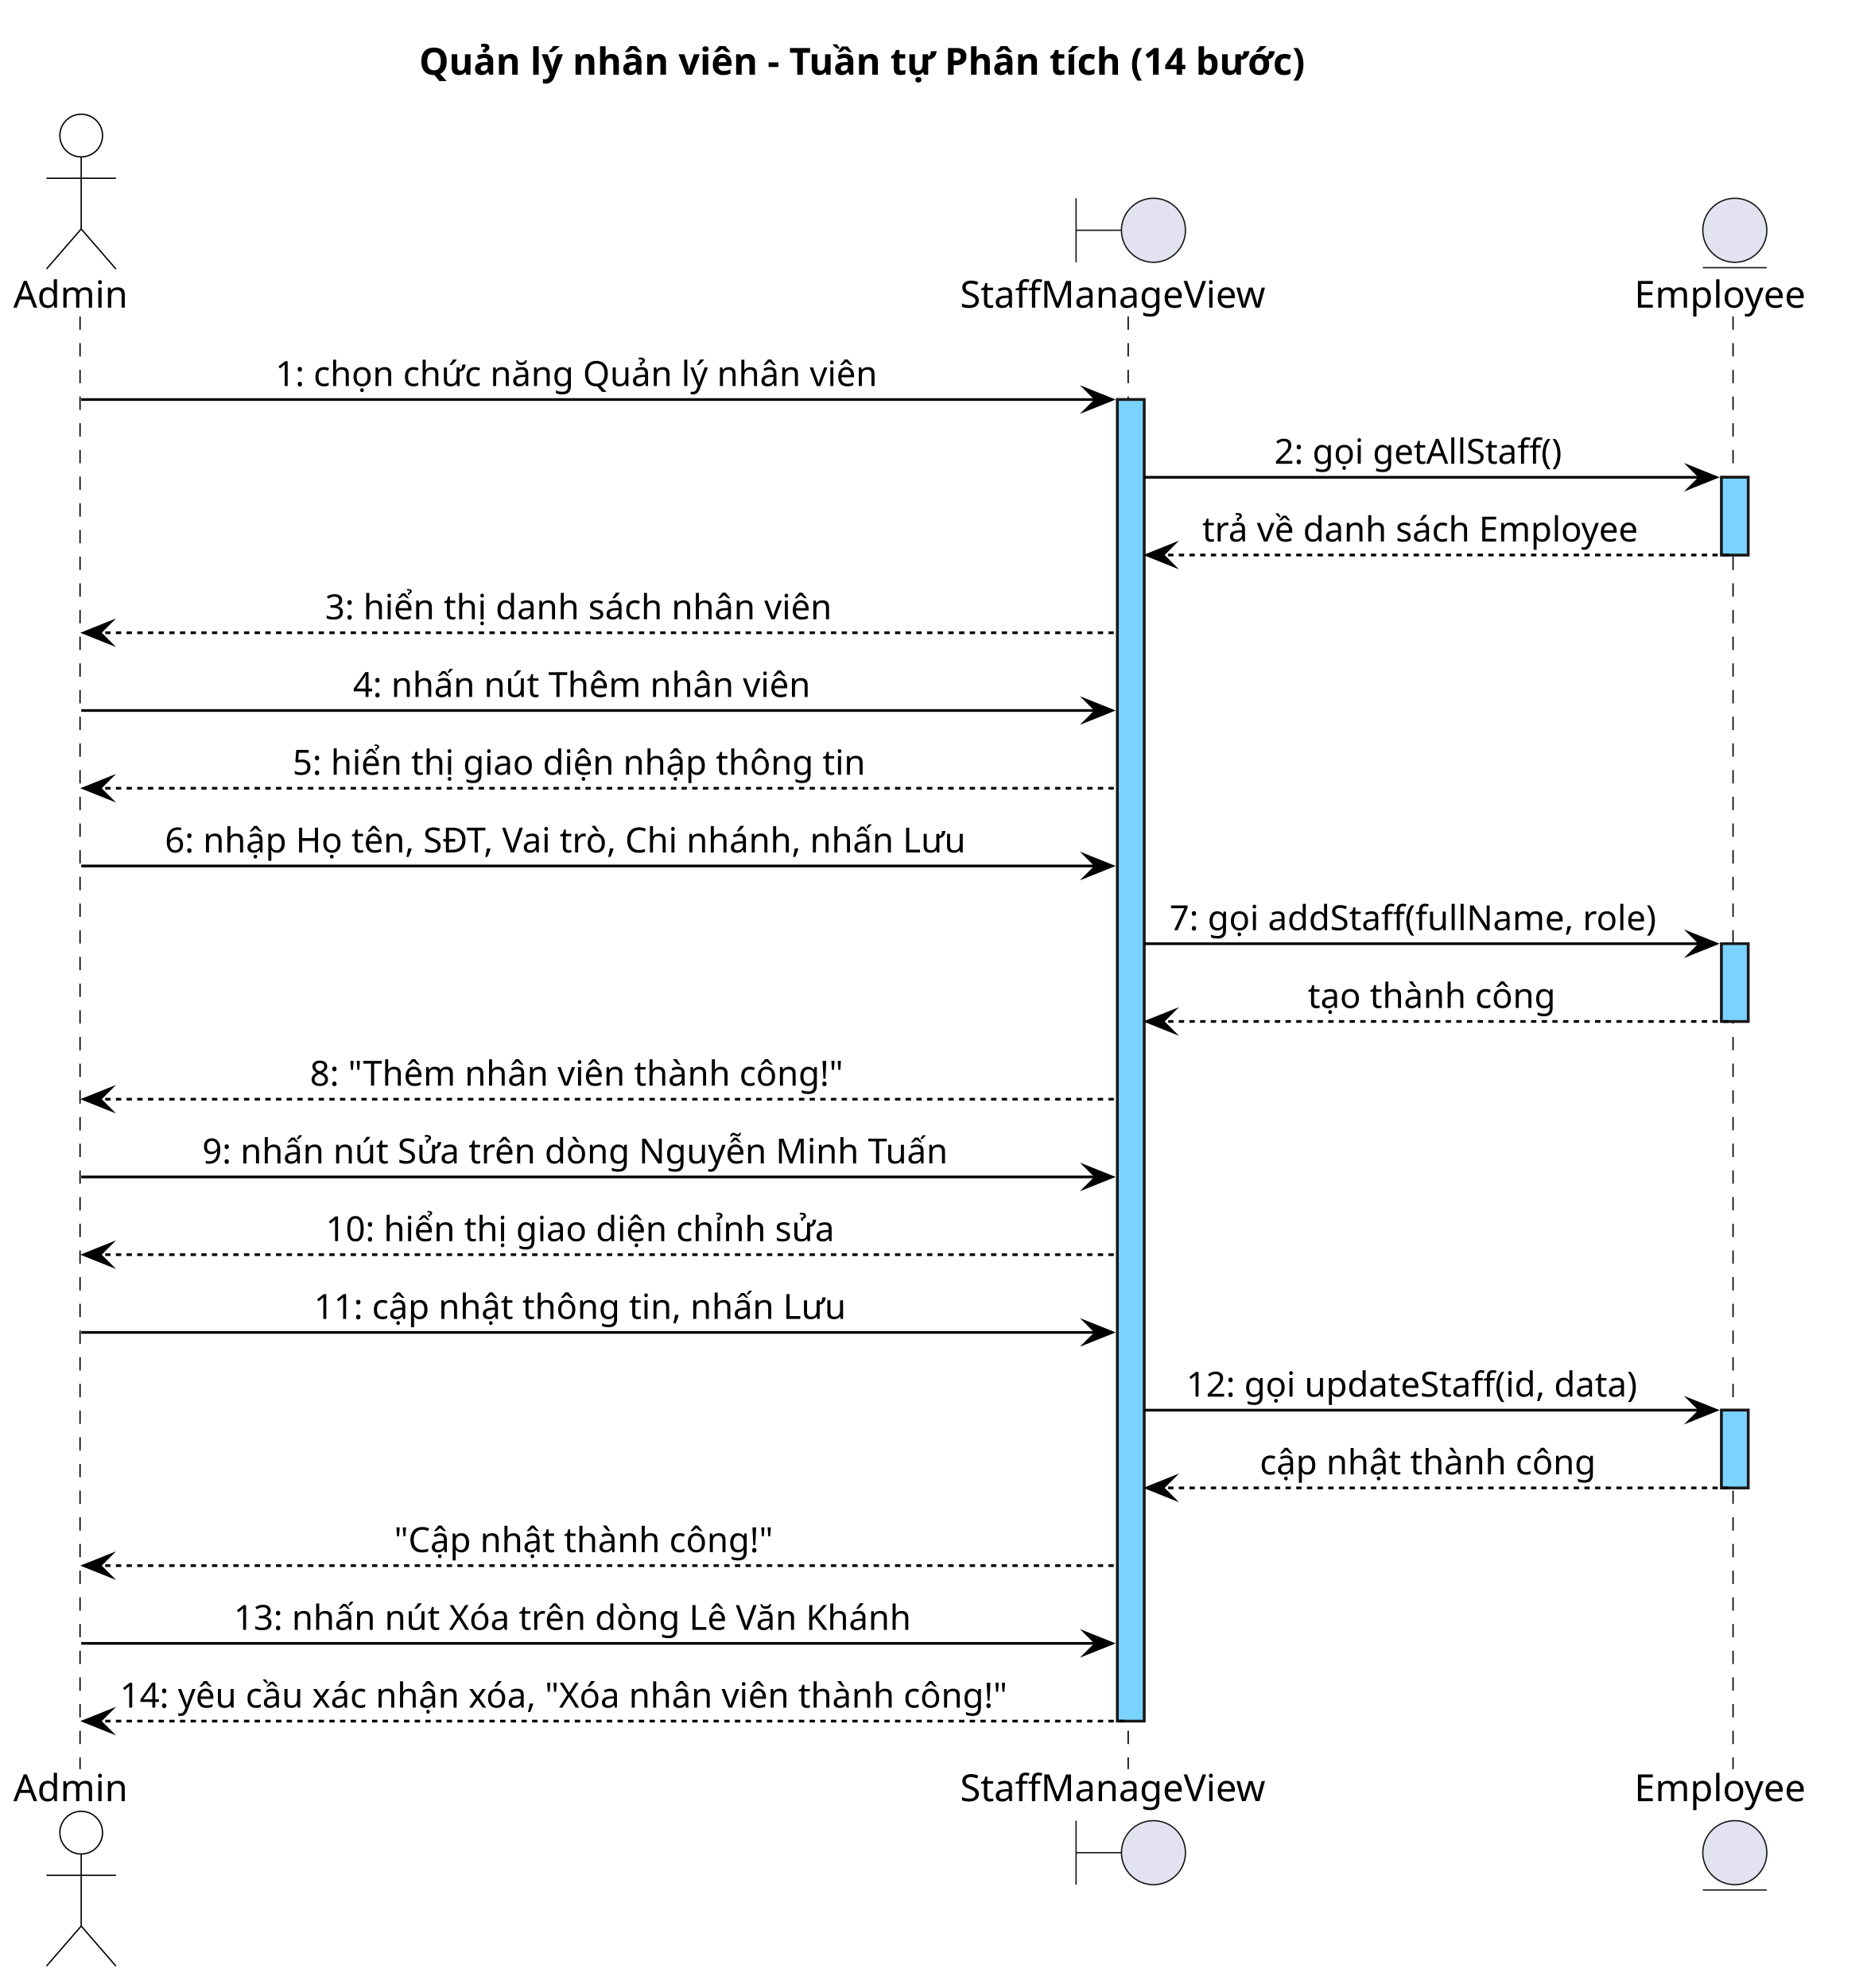
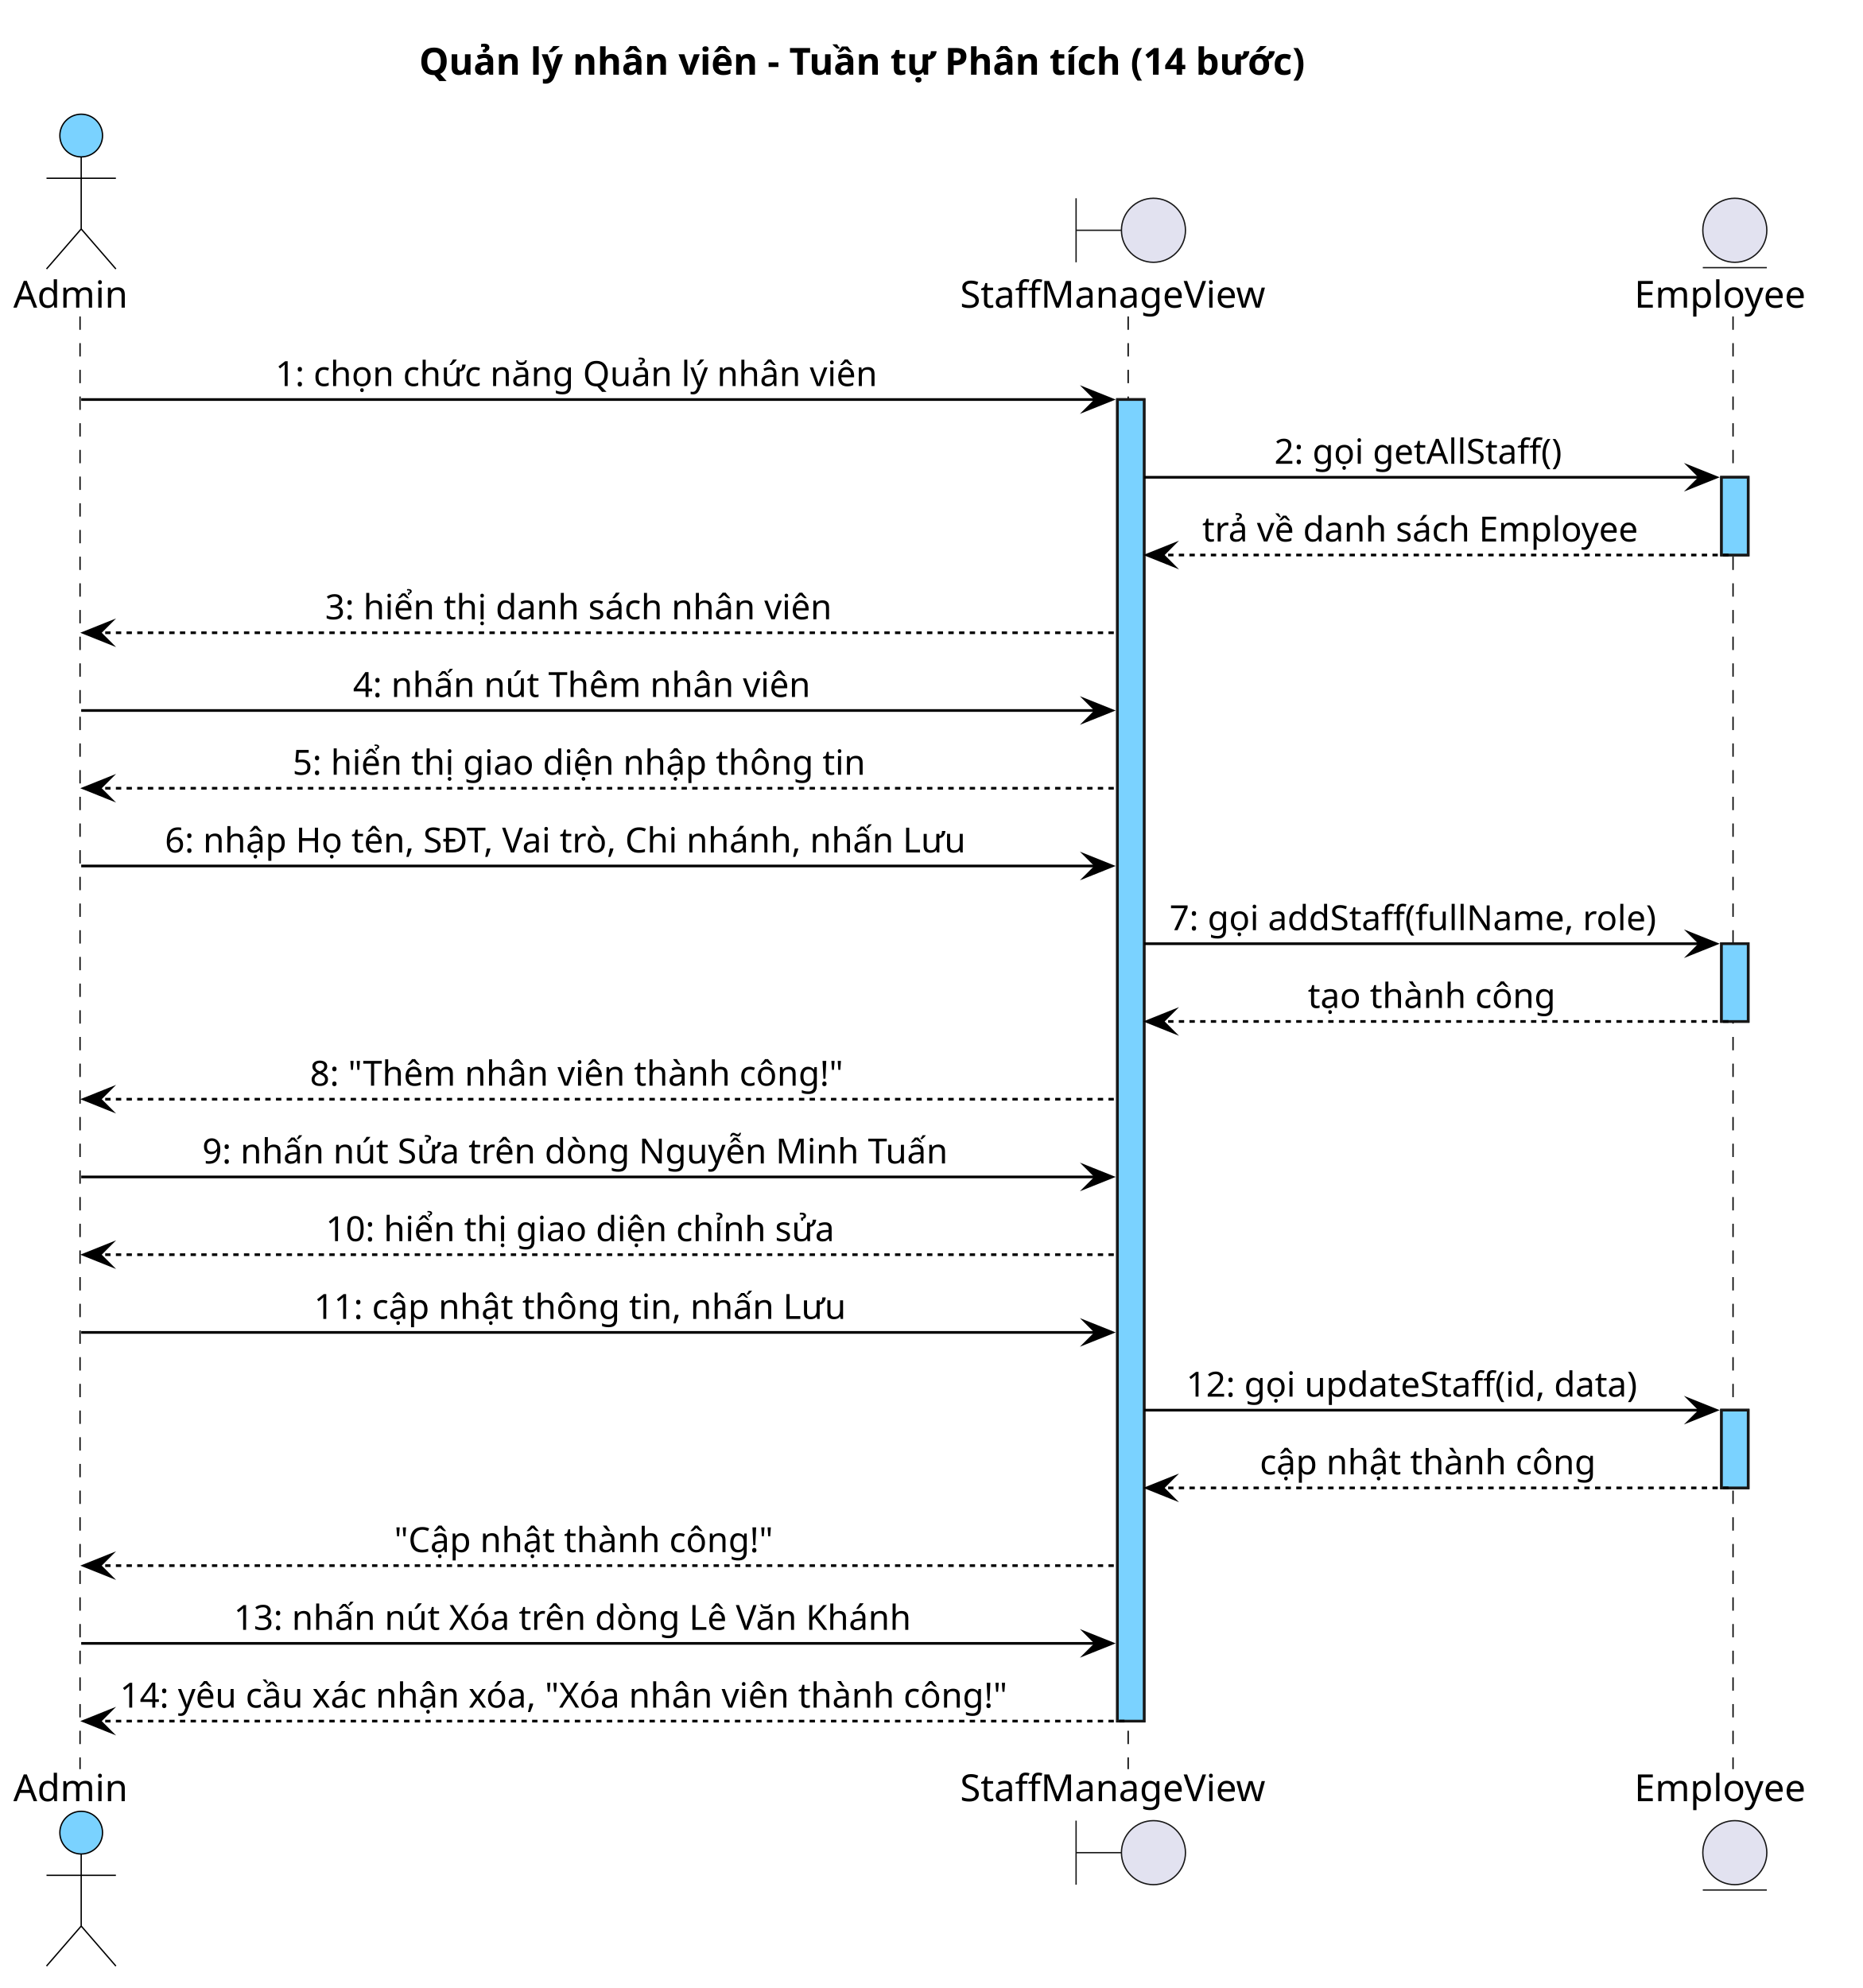
<svg xmlns="http://www.w3.org/2000/svg" contentStyleType="text/css" data-diagram-type="SEQUENCE" height="745px" preserveAspectRatio="none" style="width:698px;height:745px;background:#FFFFFF;" version="1.1" viewBox="0 0 698 745" width="698px" zoomAndPan="magnify">
  <defs />
  <g>
    <g class="title" data-source-line="21">
      <text fill="#000000" font-family="sans-serif" font-size="14" font-weight="700" lengthAdjust="spacing" textLength="377.665" x="157.089" y="27.995">Quản lý nhân viên - Tuần tự Phân tích (14 bước)</text>
    </g>
    <g>
      <rect fill="#7AD2FF" height="495.258" style="stroke:#181818;stroke-width:1;" width="10" x="418.794" y="149.727" />
    </g>
    <g>
      <rect fill="#7AD2FF" height="29.133" style="stroke:#181818;stroke-width:1;" width="10" x="645.174" y="178.859" />
    </g>
    <g>
      <rect fill="#7AD2FF" height="29.133" style="stroke:#181818;stroke-width:1;" width="10" x="645.174" y="353.656" />
    </g>
    <g>
      <rect fill="#7AD2FF" height="29.133" style="stroke:#181818;stroke-width:1;" width="10" x="645.174" y="528.453" />
    </g>
    <g class="participant-lifeline" data-entity-uid="part1" data-qualified-name="Actor" data-source-line="23" id="part1-lifeline">
      <g>
        <rect fill="#000000" fill-opacity="0" height="544.391" width="8" x="26.432" y="118.594" />
        <line style="stroke:#000000;stroke-width:0.5;stroke-dasharray:5,5;" x1="30" x2="30" y1="118.594" y2="662.984" />
      </g>
    </g>
    <g class="participant-lifeline" data-entity-uid="part2" data-qualified-name="B1" data-source-line="24" id="part2-lifeline">
      <g>
        <rect fill="#000000" fill-opacity="0" height="544.391" width="8" x="419.794" y="118.594" />
        <line style="stroke:#000000;stroke-width:0.5;stroke-dasharray:5,5;" x1="422.817" x2="422.817" y1="118.594" y2="662.984" />
      </g>
    </g>
    <g class="participant-lifeline" data-entity-uid="part3" data-qualified-name="E1" data-source-line="25" id="part3-lifeline">
      <g>
        <rect fill="#000000" fill-opacity="0" height="544.391" width="8" x="646.174" y="118.594" />
        <line style="stroke:#000000;stroke-width:0.5;stroke-dasharray:5,5;" x1="649.506" x2="649.506" y1="118.594" y2="662.984" />
      </g>
    </g>
    <g class="participant participant-head" data-entity-uid="part1" data-qualified-name="Actor" data-source-line="23" id="part1-head">
      <text fill="#000000" font-family="sans-serif" font-size="14" lengthAdjust="spacing" textLength="44.864" x="5" y="115.292">Admin</text>
-       <ellipse cx="30.432" cy="50.797" fill="none" rx="8" ry="8" style="stroke:#000000;stroke-width:0.5;" />
+       <ellipse cx="30.432" cy="50.797" fill="#7AD2FF" rx="8" ry="8" style="stroke:#000000;stroke-width:0.5;" />
      <path d="M30.432,58.797 L30.432,85.797 M17.432,66.797 L43.432,66.797 M30.432,85.797 L17.432,100.797 M30.432,85.797 L43.432,100.797" fill="none" style="stroke:#000000;stroke-width:0.5;" />
    </g>
    <g class="participant participant-tail" data-entity-uid="part1" data-qualified-name="Actor" data-source-line="23" id="part1-tail">
      <text fill="#000000" font-family="sans-serif" font-size="14" lengthAdjust="spacing" textLength="44.864" x="5" y="674.98">Admin</text>
-       <ellipse cx="30.432" cy="686.781" fill="none" rx="8" ry="8" style="stroke:#000000;stroke-width:0.5;" />
+       <ellipse cx="30.432" cy="686.781" fill="#7AD2FF" rx="8" ry="8" style="stroke:#000000;stroke-width:0.5;" />
      <path d="M30.432,694.781 L30.432,721.781 M17.432,702.781 L43.432,702.781 M30.432,721.781 L17.432,736.781 M30.432,721.781 L43.432,736.781" fill="none" style="stroke:#000000;stroke-width:0.5;" />
    </g>
    <g class="participant participant-head" data-entity-uid="part2" data-qualified-name="B1" data-source-line="24" id="part2-head">
      <text fill="#000000" font-family="sans-serif" font-size="14" lengthAdjust="spacing" textLength="121.953" x="359.817" y="115.292">StaffManageView</text>
      <path d="M403.294,74.297 L403.294,98.297 M403.294,86.297 L420.294,86.297" fill="none" style="stroke:#181818;stroke-width:0.5;" />
      <ellipse cx="432.294" cy="86.297" fill="#E2E2F0" rx="12" ry="12" style="stroke:#181818;stroke-width:0.5;" />
    </g>
    <g class="participant participant-tail" data-entity-uid="part2" data-qualified-name="B1" data-source-line="24" id="part2-tail">
      <text fill="#000000" font-family="sans-serif" font-size="14" lengthAdjust="spacing" textLength="121.953" x="359.817" y="674.98">StaffManageView</text>
      <path d="M403.294,682.281 L403.294,706.281 M403.294,694.281 L420.294,694.281" fill="none" style="stroke:#181818;stroke-width:0.5;" />
      <ellipse cx="432.294" cy="694.281" fill="#E2E2F0" rx="12" ry="12" style="stroke:#181818;stroke-width:0.5;" />
    </g>
    <g class="participant participant-head" data-entity-uid="part3" data-qualified-name="E1" data-source-line="25" id="part3-head">
      <text fill="#000000" font-family="sans-serif" font-size="14" lengthAdjust="spacing" textLength="69.337" x="612.506" y="115.292">Employee</text>
      <ellipse cx="650.174" cy="86.297" fill="#E2E2F0" rx="12" ry="12" style="stroke:#181818;stroke-width:0.5;" />
      <line style="stroke:#181818;stroke-width:0.5;" x1="638.174" x2="662.174" y1="100.297" y2="100.297" />
    </g>
    <g class="participant participant-tail" data-entity-uid="part3" data-qualified-name="E1" data-source-line="25" id="part3-tail">
      <text fill="#000000" font-family="sans-serif" font-size="14" lengthAdjust="spacing" textLength="69.337" x="612.506" y="674.98">Employee</text>
      <ellipse cx="650.174" cy="694.281" fill="#E2E2F0" rx="12" ry="12" style="stroke:#181818;stroke-width:0.5;" />
      <line style="stroke:#181818;stroke-width:0.5;" x1="638.174" x2="662.174" y1="708.281" y2="708.281" />
    </g>
    <g>
      <rect fill="#7AD2FF" height="495.258" style="stroke:#181818;stroke-width:1;" width="10" x="418.794" y="149.727" />
    </g>
    <g>
      <rect fill="#7AD2FF" height="29.133" style="stroke:#181818;stroke-width:1;" width="10" x="645.174" y="178.859" />
    </g>
    <g>
      <rect fill="#7AD2FF" height="29.133" style="stroke:#181818;stroke-width:1;" width="10" x="645.174" y="353.656" />
    </g>
    <g>
      <rect fill="#7AD2FF" height="29.133" style="stroke:#181818;stroke-width:1;" width="10" x="645.174" y="528.453" />
    </g>
    <g class="message" data-entity-1="part1" data-entity-2="part2" data-source-line="27" id="msg1">
      <polygon fill="#000000" points="406.794,145.727,416.794,149.727,406.794,153.727,410.794,149.727" style="stroke:#000000;stroke-width:1;stroke-linejoin:miter;stroke-miterlimit:10;" />
      <line style="stroke:#000000;stroke-width:1;" x1="30.432" x2="412.794" y1="149.727" y2="149.727" />
      <text fill="#000000" font-family="sans-serif" font-size="13" lengthAdjust="spacing" textLength="242.836" x="103.195" y="144.661">1: chọn chức năng Quản lý nhân viên</text>
    </g>
    <g class="message" data-entity-1="part2" data-entity-2="part3" data-source-line="29" id="msg2">
      <polygon fill="#000000" points="633.174,174.859,643.174,178.859,633.174,182.859,637.174,178.859" style="stroke:#000000;stroke-width:1;stroke-linejoin:miter;stroke-miterlimit:10;" />
      <line style="stroke:#000000;stroke-width:1;" x1="428.794" x2="639.174" y1="178.859" y2="178.859" />
      <text fill="#000000" font-family="sans-serif" font-size="13" lengthAdjust="spacing" textLength="118.809" x="477.58" y="173.793">2: gọi getAllStaff()</text>
    </g>
    <g class="message" data-entity-1="part3" data-entity-2="part2" data-source-line="31" id="msg3">
      <polygon fill="#000000" points="439.794,203.992,429.794,207.992,439.794,211.992,435.794,207.992" style="stroke:#000000;stroke-width:1;stroke-linejoin:miter;stroke-miterlimit:10;" />
      <line style="stroke:#000000;stroke-width:1;stroke-dasharray:2,2;" x1="433.794" x2="649.174" y1="207.992" y2="207.992" />
      <text fill="#000000" font-family="sans-serif" font-size="13" lengthAdjust="spacing" textLength="177.836" x="450.566" y="202.926">trả về danh sách Employee</text>
    </g>
    <g class="message" data-entity-1="part2" data-entity-2="part1" data-source-line="33" id="msg4">
      <polygon fill="#000000" points="41.432,233.125,31.432,237.125,41.432,241.125,37.432,237.125" style="stroke:#000000;stroke-width:1;stroke-linejoin:miter;stroke-miterlimit:10;" />
      <line style="stroke:#000000;stroke-width:1;stroke-dasharray:2,2;" x1="35.432" x2="417.794" y1="237.125" y2="237.125" />
      <text fill="#000000" font-family="sans-serif" font-size="13" lengthAdjust="spacing" textLength="205.531" x="121.848" y="232.059">3: hiển thị danh sách nhân viên</text>
    </g>
    <g class="message" data-entity-1="part1" data-entity-2="part2" data-source-line="34" id="msg5">
      <polygon fill="#000000" points="406.794,262.258,416.794,266.258,406.794,270.258,410.794,266.258" style="stroke:#000000;stroke-width:1;stroke-linejoin:miter;stroke-miterlimit:10;" />
      <line style="stroke:#000000;stroke-width:1;" x1="30.432" x2="412.794" y1="266.258" y2="266.258" />
      <text fill="#000000" font-family="sans-serif" font-size="13" lengthAdjust="spacing" textLength="184.641" x="132.293" y="261.192">4: nhấn nút Thêm nhân viên</text>
    </g>
    <g class="message" data-entity-1="part2" data-entity-2="part1" data-source-line="35" id="msg6">
      <polygon fill="#000000" points="41.432,291.391,31.432,295.391,41.432,299.391,37.432,295.391" style="stroke:#000000;stroke-width:1;stroke-linejoin:miter;stroke-miterlimit:10;" />
      <line style="stroke:#000000;stroke-width:1;stroke-dasharray:2,2;" x1="35.432" x2="417.794" y1="295.391" y2="295.391" />
      <text fill="#000000" font-family="sans-serif" font-size="13" lengthAdjust="spacing" textLength="229.925" x="109.651" y="290.325">5: hiển thị giao diện nhập thông tin</text>
    </g>
    <g class="message" data-entity-1="part1" data-entity-2="part2" data-source-line="36" id="msg7">
      <polygon fill="#000000" points="406.794,320.523,416.794,324.523,406.794,328.523,410.794,324.523" style="stroke:#000000;stroke-width:1;stroke-linejoin:miter;stroke-miterlimit:10;" />
      <line style="stroke:#000000;stroke-width:1;" x1="30.432" x2="412.794" y1="324.523" y2="324.523" />
      <text fill="#000000" font-family="sans-serif" font-size="13" lengthAdjust="spacing" textLength="325.654" x="61.786" y="319.457">6: nhập Họ tên, SĐT, Vai trò, Chi nhánh, nhấn Lưu</text>
    </g>
    <g class="message" data-entity-1="part2" data-entity-2="part3" data-source-line="37" id="msg8">
      <polygon fill="#000000" points="633.174,349.656,643.174,353.656,633.174,357.656,637.174,353.656" style="stroke:#000000;stroke-width:1;stroke-linejoin:miter;stroke-miterlimit:10;" />
      <line style="stroke:#000000;stroke-width:1;" x1="428.794" x2="639.174" y1="353.656" y2="353.656" />
      <text fill="#000000" font-family="sans-serif" font-size="13" lengthAdjust="spacing" textLength="197.38" x="438.294" y="348.59">7: gọi addStaff(fullName, role)</text>
    </g>
    <g class="message" data-entity-1="part3" data-entity-2="part2" data-source-line="39" id="msg9">
      <polygon fill="#000000" points="439.794,378.789,429.794,382.789,439.794,386.789,435.794,382.789" style="stroke:#000000;stroke-width:1;stroke-linejoin:miter;stroke-miterlimit:10;" />
      <line style="stroke:#000000;stroke-width:1;stroke-dasharray:2,2;" x1="433.794" x2="649.174" y1="382.789" y2="382.789" />
      <text fill="#000000" font-family="sans-serif" font-size="13" lengthAdjust="spacing" textLength="98.655" x="490.156" y="377.723">tạo thành công</text>
    </g>
    <g class="message" data-entity-1="part2" data-entity-2="part1" data-source-line="41" id="msg10">
      <polygon fill="#000000" points="41.432,407.922,31.432,411.922,41.432,415.922,37.432,411.922" style="stroke:#000000;stroke-width:1;stroke-linejoin:miter;stroke-miterlimit:10;" />
      <line style="stroke:#000000;stroke-width:1;stroke-dasharray:2,2;" x1="35.432" x2="417.794" y1="411.922" y2="411.922" />
      <text fill="#000000" font-family="sans-serif" font-size="13" lengthAdjust="spacing" textLength="216.925" x="116.151" y="406.856">8: "Thêm nhân viên thành công!"</text>
    </g>
    <g class="message" data-entity-1="part1" data-entity-2="part2" data-source-line="42" id="msg11">
      <polygon fill="#000000" points="406.794,437.055,416.794,441.055,406.794,445.055,410.794,441.055" style="stroke:#000000;stroke-width:1;stroke-linejoin:miter;stroke-miterlimit:10;" />
      <line style="stroke:#000000;stroke-width:1;" x1="30.432" x2="412.794" y1="441.055" y2="441.055" />
      <text fill="#000000" font-family="sans-serif" font-size="13" lengthAdjust="spacing" textLength="297.642" x="75.792" y="435.989">9: nhấn nút Sửa trên dòng Nguyễn Minh Tuấn</text>
    </g>
    <g class="message" data-entity-1="part2" data-entity-2="part1" data-source-line="43" id="msg12">
      <polygon fill="#000000" points="41.432,466.188,31.432,470.188,41.432,474.188,37.432,470.188" style="stroke:#000000;stroke-width:1;stroke-linejoin:miter;stroke-miterlimit:10;" />
      <line style="stroke:#000000;stroke-width:1;stroke-dasharray:2,2;" x1="35.432" x2="417.794" y1="470.188" y2="470.188" />
      <text fill="#000000" font-family="sans-serif" font-size="13" lengthAdjust="spacing" textLength="205.093" x="122.067" y="465.122">10: hiển thị giao diện chỉnh sửa</text>
    </g>
    <g class="message" data-entity-1="part1" data-entity-2="part2" data-source-line="44" id="msg13">
      <polygon fill="#000000" points="406.794,495.32,416.794,499.32,406.794,503.32,410.794,499.32" style="stroke:#000000;stroke-width:1;stroke-linejoin:miter;stroke-miterlimit:10;" />
      <line style="stroke:#000000;stroke-width:1;" x1="30.432" x2="412.794" y1="499.32" y2="499.32" />
      <text fill="#000000" font-family="sans-serif" font-size="13" lengthAdjust="spacing" textLength="213.891" x="117.668" y="494.254">11: cập nhật thông tin, nhấn Lưu</text>
    </g>
    <g class="message" data-entity-1="part2" data-entity-2="part3" data-source-line="45" id="msg14">
      <polygon fill="#000000" points="633.174,524.453,643.174,528.453,633.174,532.453,637.174,528.453" style="stroke:#000000;stroke-width:1;stroke-linejoin:miter;stroke-miterlimit:10;" />
      <line style="stroke:#000000;stroke-width:1;" x1="428.794" x2="639.174" y1="528.453" y2="528.453" />
      <text fill="#000000" font-family="sans-serif" font-size="13" lengthAdjust="spacing" textLength="184.831" x="444.569" y="523.387">12: gọi updateStaff(id, data)</text>
    </g>
    <g class="message" data-entity-1="part3" data-entity-2="part2" data-source-line="47" id="msg15">
      <polygon fill="#000000" points="439.794,553.586,429.794,557.586,439.794,561.586,435.794,557.586" style="stroke:#000000;stroke-width:1;stroke-linejoin:miter;stroke-miterlimit:10;" />
      <line style="stroke:#000000;stroke-width:1;stroke-dasharray:2,2;" x1="433.794" x2="649.174" y1="557.586" y2="557.586" />
      <text fill="#000000" font-family="sans-serif" font-size="13" lengthAdjust="spacing" textLength="134.678" x="472.145" y="552.52">cập nhật thành công</text>
    </g>
    <g class="message" data-entity-1="part2" data-entity-2="part1" data-source-line="49" id="msg16">
      <polygon fill="#000000" points="41.432,582.719,31.432,586.719,41.432,590.719,37.432,586.719" style="stroke:#000000;stroke-width:1;stroke-linejoin:miter;stroke-miterlimit:10;" />
      <line style="stroke:#000000;stroke-width:1;stroke-dasharray:2,2;" x1="35.432" x2="417.794" y1="586.719" y2="586.719" />
      <text fill="#000000" font-family="sans-serif" font-size="13" lengthAdjust="spacing" textLength="153.778" x="147.724" y="581.653">"Cập nhật thành công!"</text>
    </g>
    <g class="message" data-entity-1="part1" data-entity-2="part2" data-source-line="50" id="msg17">
      <polygon fill="#000000" points="406.794,611.852,416.794,615.852,406.794,619.852,410.794,615.852" style="stroke:#000000;stroke-width:1;stroke-linejoin:miter;stroke-miterlimit:10;" />
      <line style="stroke:#000000;stroke-width:1;" x1="30.432" x2="412.794" y1="615.852" y2="615.852" />
      <text fill="#000000" font-family="sans-serif" font-size="13" lengthAdjust="spacing" textLength="273.99" x="87.618" y="610.786">13: nhấn nút Xóa trên dòng Lê Văn Khánh</text>
    </g>
    <g class="message" data-entity-1="part2" data-entity-2="part1" data-source-line="51" id="msg18">
      <polygon fill="#000000" points="41.432,640.984,31.432,644.984,41.432,648.984,37.432,644.984" style="stroke:#000000;stroke-width:1;stroke-linejoin:miter;stroke-miterlimit:10;" />
      <line style="stroke:#000000;stroke-width:1;stroke-dasharray:2,2;" x1="35.432" x2="422.794" y1="644.984" y2="644.984" />
      <text fill="#000000" font-family="sans-serif" font-size="13" lengthAdjust="spacing" textLength="364.362" x="44.932" y="639.918">14: yêu cầu xác nhận xóa, "Xóa nhân viên thành công!"</text>
    </g>
  </g>
</svg>
